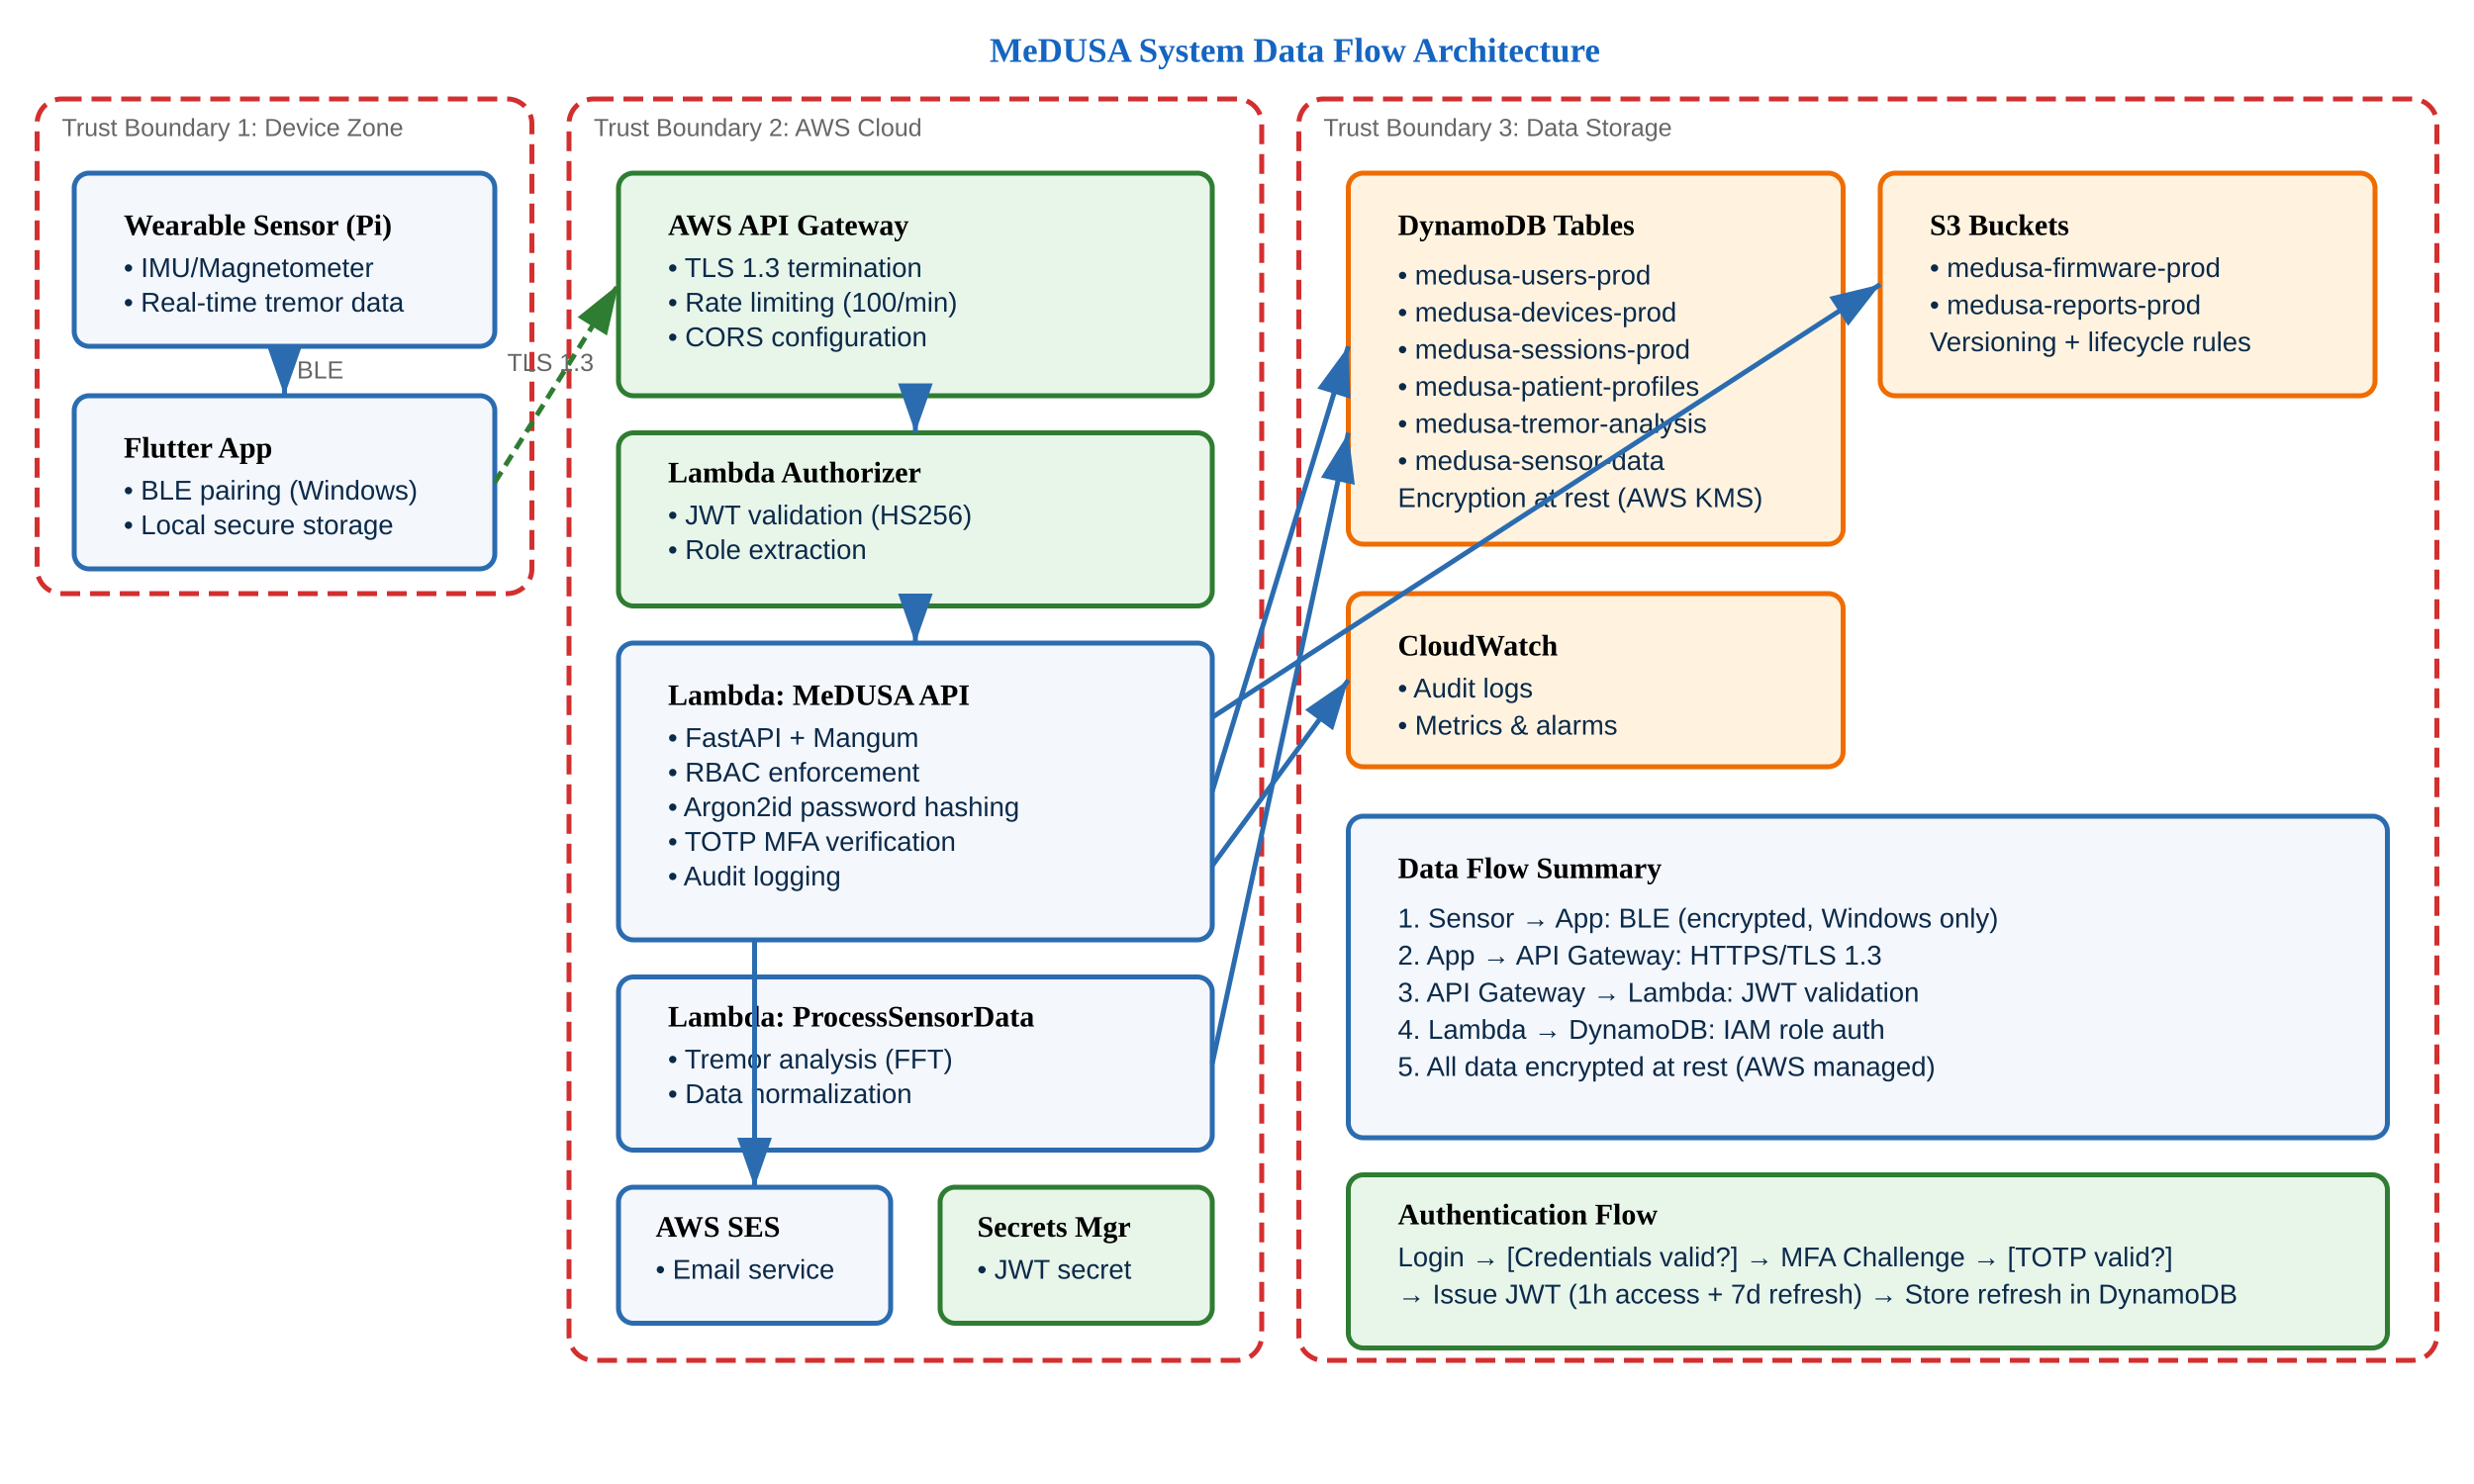
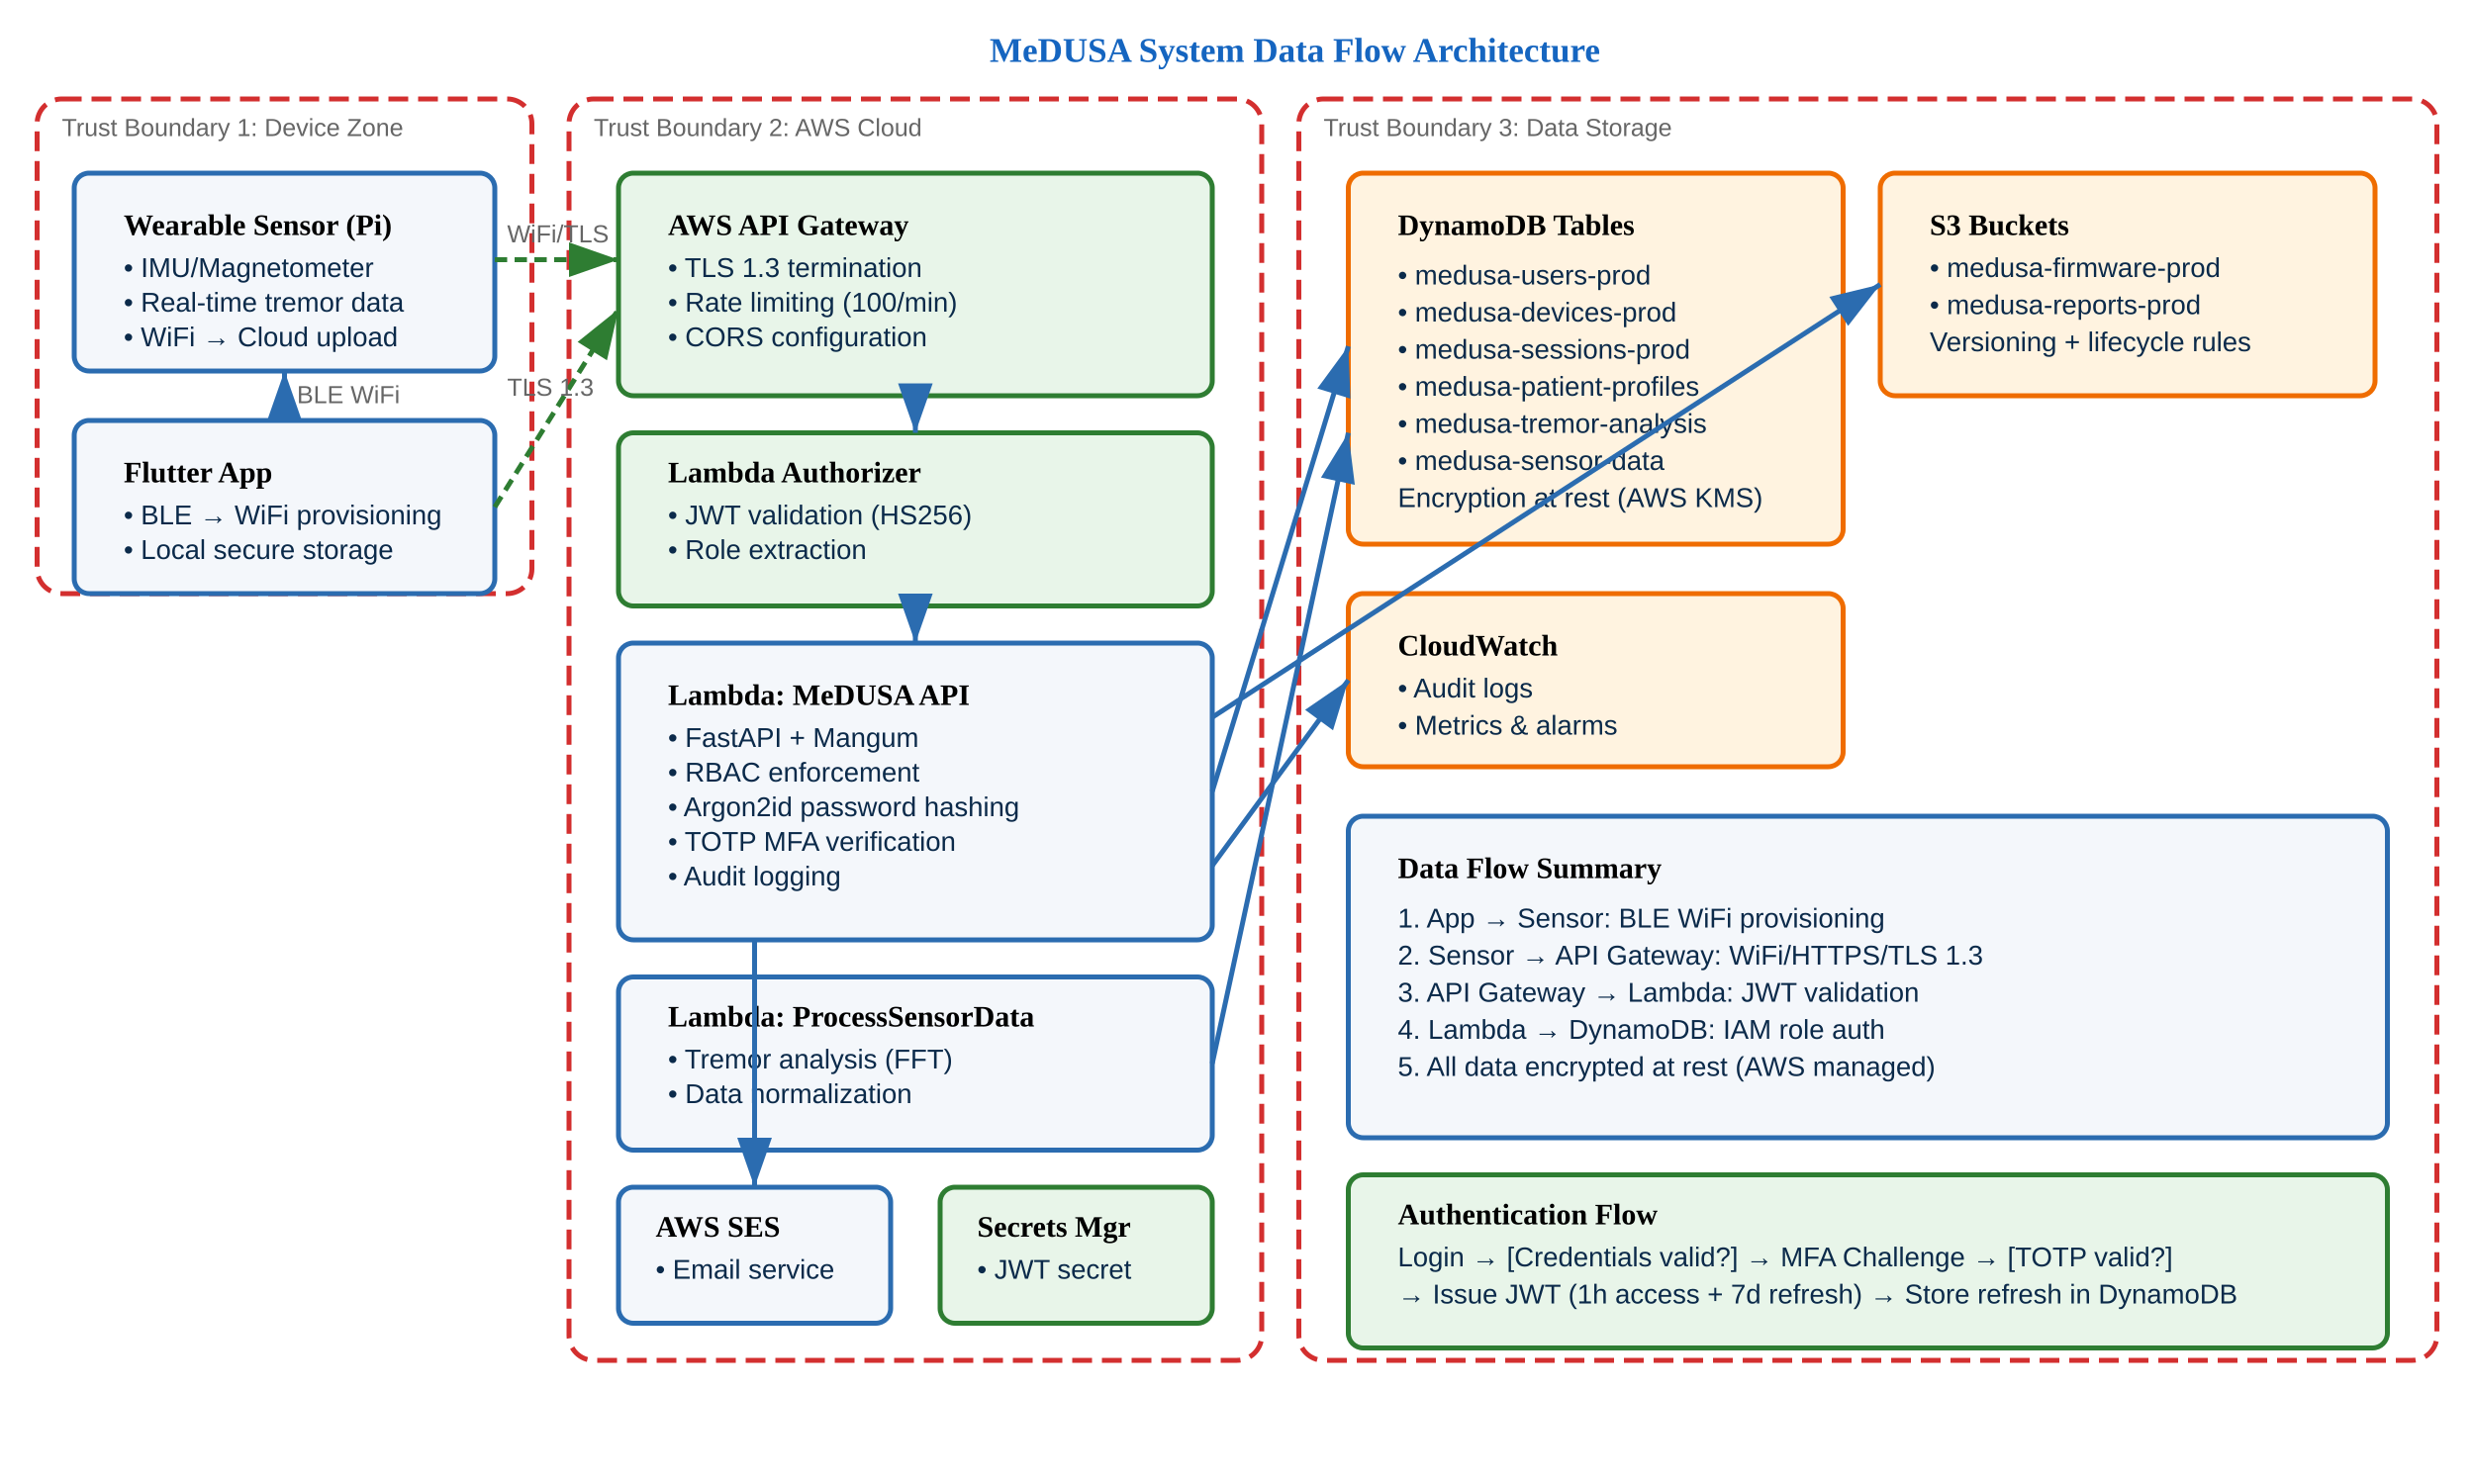
<svg xmlns="http://www.w3.org/2000/svg" width="1000" height="600" viewBox="0 0 1000 600">
  <style>
    .box { fill:#f4f7fb; stroke:#2b6cb0; stroke-width:2px; }
    .box-secure { fill:#e8f5e9; stroke:#2e7d32; stroke-width:2px; }
    .box-storage { fill:#fff3e0; stroke:#ef6c00; stroke-width:2px; }
    .text { font-family: Arial, Helvetica, sans-serif; font-size:11px; fill:#0b2a4a }
    .title { font-weight:700; font-size:12px }
    .section-title { font-weight:700; font-size:14px; fill:#1565c0 }
    .arrow { stroke:#2b6cb0; stroke-width:2; marker-end: url(#arrowhead); }
    .arrow-secure { stroke:#2e7d32; stroke-width:2; stroke-dasharray:5,3; marker-end: url(#arrowhead-green); }
    .note { font-family: Arial, Helvetica, sans-serif; font-size:10px; fill:#666 }
    .trust-boundary { fill:none; stroke:#d32f2f; stroke-width:2; stroke-dasharray:8,4; }
  </style>
  <defs>
    <marker id="arrowhead" markerWidth="10" markerHeight="7" refX="10" refY="3.5" orient="auto">
      <polygon points="0 0, 10 3.5, 0 7" fill="#2b6cb0" />
    </marker>
    <marker id="arrowhead-green" markerWidth="10" markerHeight="7" refX="10" refY="3.5" orient="auto">
      <polygon points="0 0, 10 3.5, 0 7" fill="#2e7d32" />
    </marker>
  </defs>
  <text class="section-title" x="400" y="25">MeDUSA System Data Flow Architecture</text>
  <rect class="trust-boundary" x="15" y="40" width="200" height="200" rx="10" />
  <text class="note" x="25" y="55">Trust Boundary 1: Device Zone</text>
-   <rect class="box" x="30" y="70" width="170" height="70" rx="6" />
+   <rect class="box" x="30" y="70" width="170" height="80" rx="6" />
  <text class="title" x="50" y="95">Wearable Sensor (Pi)</text>
  <text class="text" x="50" y="112">• IMU/Magnetometer</text>
  <text class="text" x="50" y="126">• Real-time tremor data</text>
-   <rect class="box" x="30" y="160" width="170" height="70" rx="6" />
-   <text class="title" x="50" y="185">Flutter App</text>
-   <text class="text" x="50" y="202">• BLE pairing (Windows)</text>
-   <text class="text" x="50" y="216">• Local secure storage</text>
+   <text class="text" x="50" y="140">• WiFi → Cloud upload</text>
+   <rect class="box" x="30" y="170" width="170" height="70" rx="6" />
+   <text class="title" x="50" y="195">Flutter App</text>
+   <text class="text" x="50" y="212">• BLE → WiFi provisioning</text>
+   <text class="text" x="50" y="226">• Local secure storage</text>
  <rect class="trust-boundary" x="230" y="40" width="280" height="510" rx="10" />
  <text class="note" x="240" y="55">Trust Boundary 2: AWS Cloud</text>
  <rect class="box-secure" x="250" y="70" width="240" height="90" rx="6" />
  <text class="title" x="270" y="95">AWS API Gateway</text>
  <text class="text" x="270" y="112">• TLS 1.3 termination</text>
  <text class="text" x="270" y="126">• Rate limiting (100/min)</text>
  <text class="text" x="270" y="140">• CORS configuration</text>
  <rect class="box-secure" x="250" y="175" width="240" height="70" rx="6" />
  <text class="title" x="270" y="195">Lambda Authorizer</text>
  <text class="text" x="270" y="212">• JWT validation (HS256)</text>
  <text class="text" x="270" y="226">• Role extraction</text>
  <rect class="box" x="250" y="260" width="240" height="120" rx="6" />
  <text class="title" x="270" y="285">Lambda: MeDUSA API</text>
  <text class="text" x="270" y="302">• FastAPI + Mangum</text>
  <text class="text" x="270" y="316">• RBAC enforcement</text>
  <text class="text" x="270" y="330">• Argon2id password hashing</text>
  <text class="text" x="270" y="344">• TOTP MFA verification</text>
  <text class="text" x="270" y="358">• Audit logging</text>
  <rect class="box" x="250" y="395" width="240" height="70" rx="6" />
  <text class="title" x="270" y="415">Lambda: ProcessSensorData</text>
  <text class="text" x="270" y="432">• Tremor analysis (FFT)</text>
  <text class="text" x="270" y="446">• Data normalization</text>
  <rect class="box" x="250" y="480" width="110" height="55" rx="6" />
  <text class="title" x="265" y="500">AWS SES</text>
  <text class="text" x="265" y="517">• Email service</text>
  <rect class="box-secure" x="380" y="480" width="110" height="55" rx="6" />
  <text class="title" x="395" y="500">Secrets Mgr</text>
  <text class="text" x="395" y="517">• JWT secret</text>
  <rect class="trust-boundary" x="525" y="40" width="460" height="510" rx="10" />
  <text class="note" x="535" y="55">Trust Boundary 3: Data Storage</text>
  <rect class="box-storage" x="545" y="70" width="200" height="150" rx="6" />
  <text class="title" x="565" y="95">DynamoDB Tables</text>
  <text class="text" x="565" y="115">• medusa-users-prod</text>
  <text class="text" x="565" y="130">• medusa-devices-prod</text>
  <text class="text" x="565" y="145">• medusa-sessions-prod</text>
  <text class="text" x="565" y="160">• medusa-patient-profiles</text>
  <text class="text" x="565" y="175">• medusa-tremor-analysis</text>
  <text class="text" x="565" y="190">• medusa-sensor-data</text>
  <text class="text" x="565" y="205">Encryption at rest (AWS KMS)</text>
  <rect class="box-storage" x="760" y="70" width="200" height="90" rx="6" />
  <text class="title" x="780" y="95">S3 Buckets</text>
  <text class="text" x="780" y="112">• medusa-firmware-prod</text>
  <text class="text" x="780" y="127">• medusa-reports-prod</text>
  <text class="text" x="780" y="142">Versioning + lifecycle rules</text>
  <rect class="box-storage" x="545" y="240" width="200" height="70" rx="6" />
  <text class="title" x="565" y="265">CloudWatch</text>
  <text class="text" x="565" y="282">• Audit logs</text>
  <text class="text" x="565" y="297">• Metrics &amp; alarms</text>
  <rect class="box" x="545" y="330" width="420" height="130" rx="6" />
  <text class="title" x="565" y="355">Data Flow Summary</text>
-   <text class="text" x="565" y="375">1. Sensor → App: BLE (encrypted, Windows only)</text>
-   <text class="text" x="565" y="390">2. App → API Gateway: HTTPS/TLS 1.3</text>
+   <text class="text" x="565" y="375">1. App → Sensor: BLE WiFi provisioning</text>
+   <text class="text" x="565" y="390">2. Sensor → API Gateway: WiFi/HTTPS/TLS 1.3</text>
  <text class="text" x="565" y="405">3. API Gateway → Lambda: JWT validation</text>
  <text class="text" x="565" y="420">4. Lambda → DynamoDB: IAM role auth</text>
  <text class="text" x="565" y="435">5. All data encrypted at rest (AWS managed)</text>
  <rect class="box-secure" x="545" y="475" width="420" height="70" rx="6" />
  <text class="title" x="565" y="495">Authentication Flow</text>
  <text class="text" x="565" y="512">Login → [Credentials valid?] → MFA Challenge → [TOTP valid?]</text>
  <text class="text" x="565" y="527">→ Issue JWT (1h access + 7d refresh) → Store refresh in DynamoDB</text>
-   <line class="arrow" x1="115" y1="140" x2="115" y2="160" />
-   <text class="note" x="120" y="153">BLE</text>
-   <line class="arrow-secure" x1="200" y1="195" x2="250" y2="115" />
-   <text class="note" x="205" y="150">TLS 1.3</text>
+   <line class="arrow" x1="115" y1="170" x2="115" y2="150" />
+   <text class="note" x="120" y="163">BLE WiFi</text>
+   <line class="arrow-secure" x1="200" y1="105" x2="250" y2="105" />
+   <text class="note" x="205" y="98">WiFi/TLS</text>
+   <line class="arrow-secure" x1="200" y1="205" x2="250" y2="125" />
+   <text class="note" x="205" y="160">TLS 1.3</text>
  <line class="arrow" x1="370" y1="160" x2="370" y2="175" />
  <line class="arrow" x1="370" y1="245" x2="370" y2="260" />
  <line class="arrow" x1="490" y1="320" x2="545" y2="140" />
  <line class="arrow" x1="490" y1="290" x2="760" y2="115" />
  <line class="arrow" x1="305" y1="380" x2="305" y2="480" />
  <line class="arrow" x1="490" y1="350" x2="545" y2="275" />
  <line class="arrow" x1="490" y1="430" x2="545" y2="175" />
</svg>
